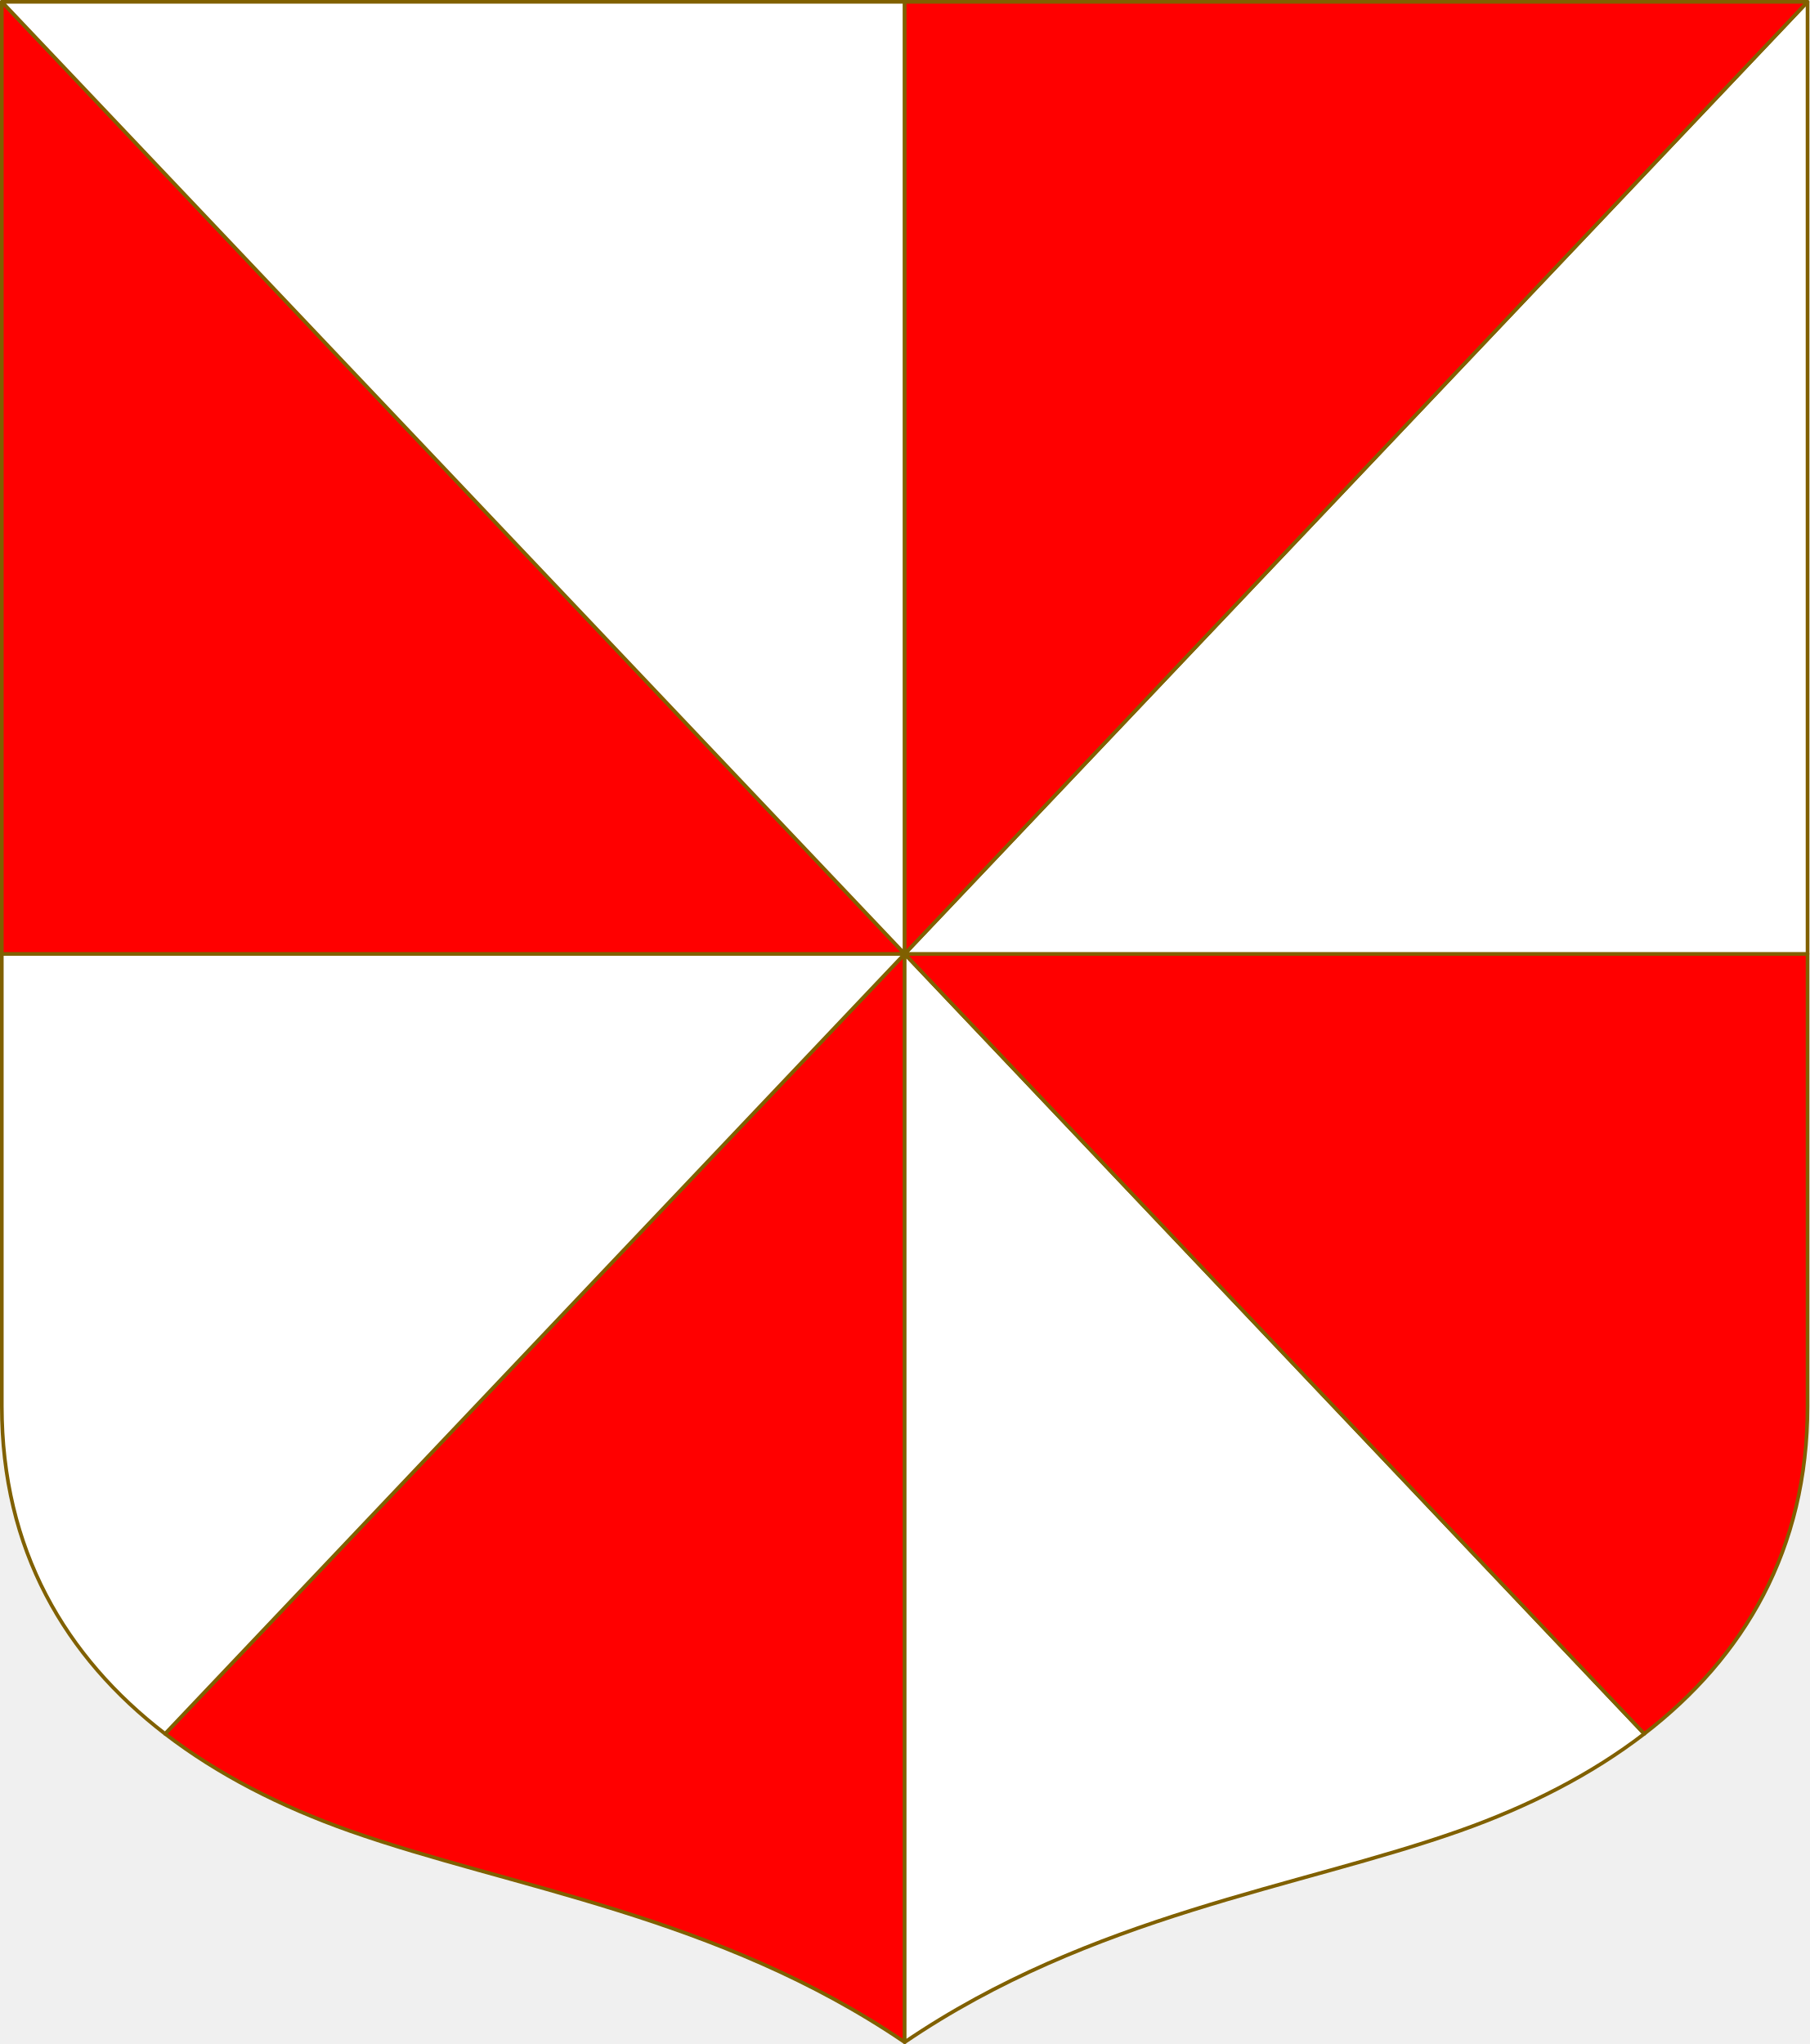
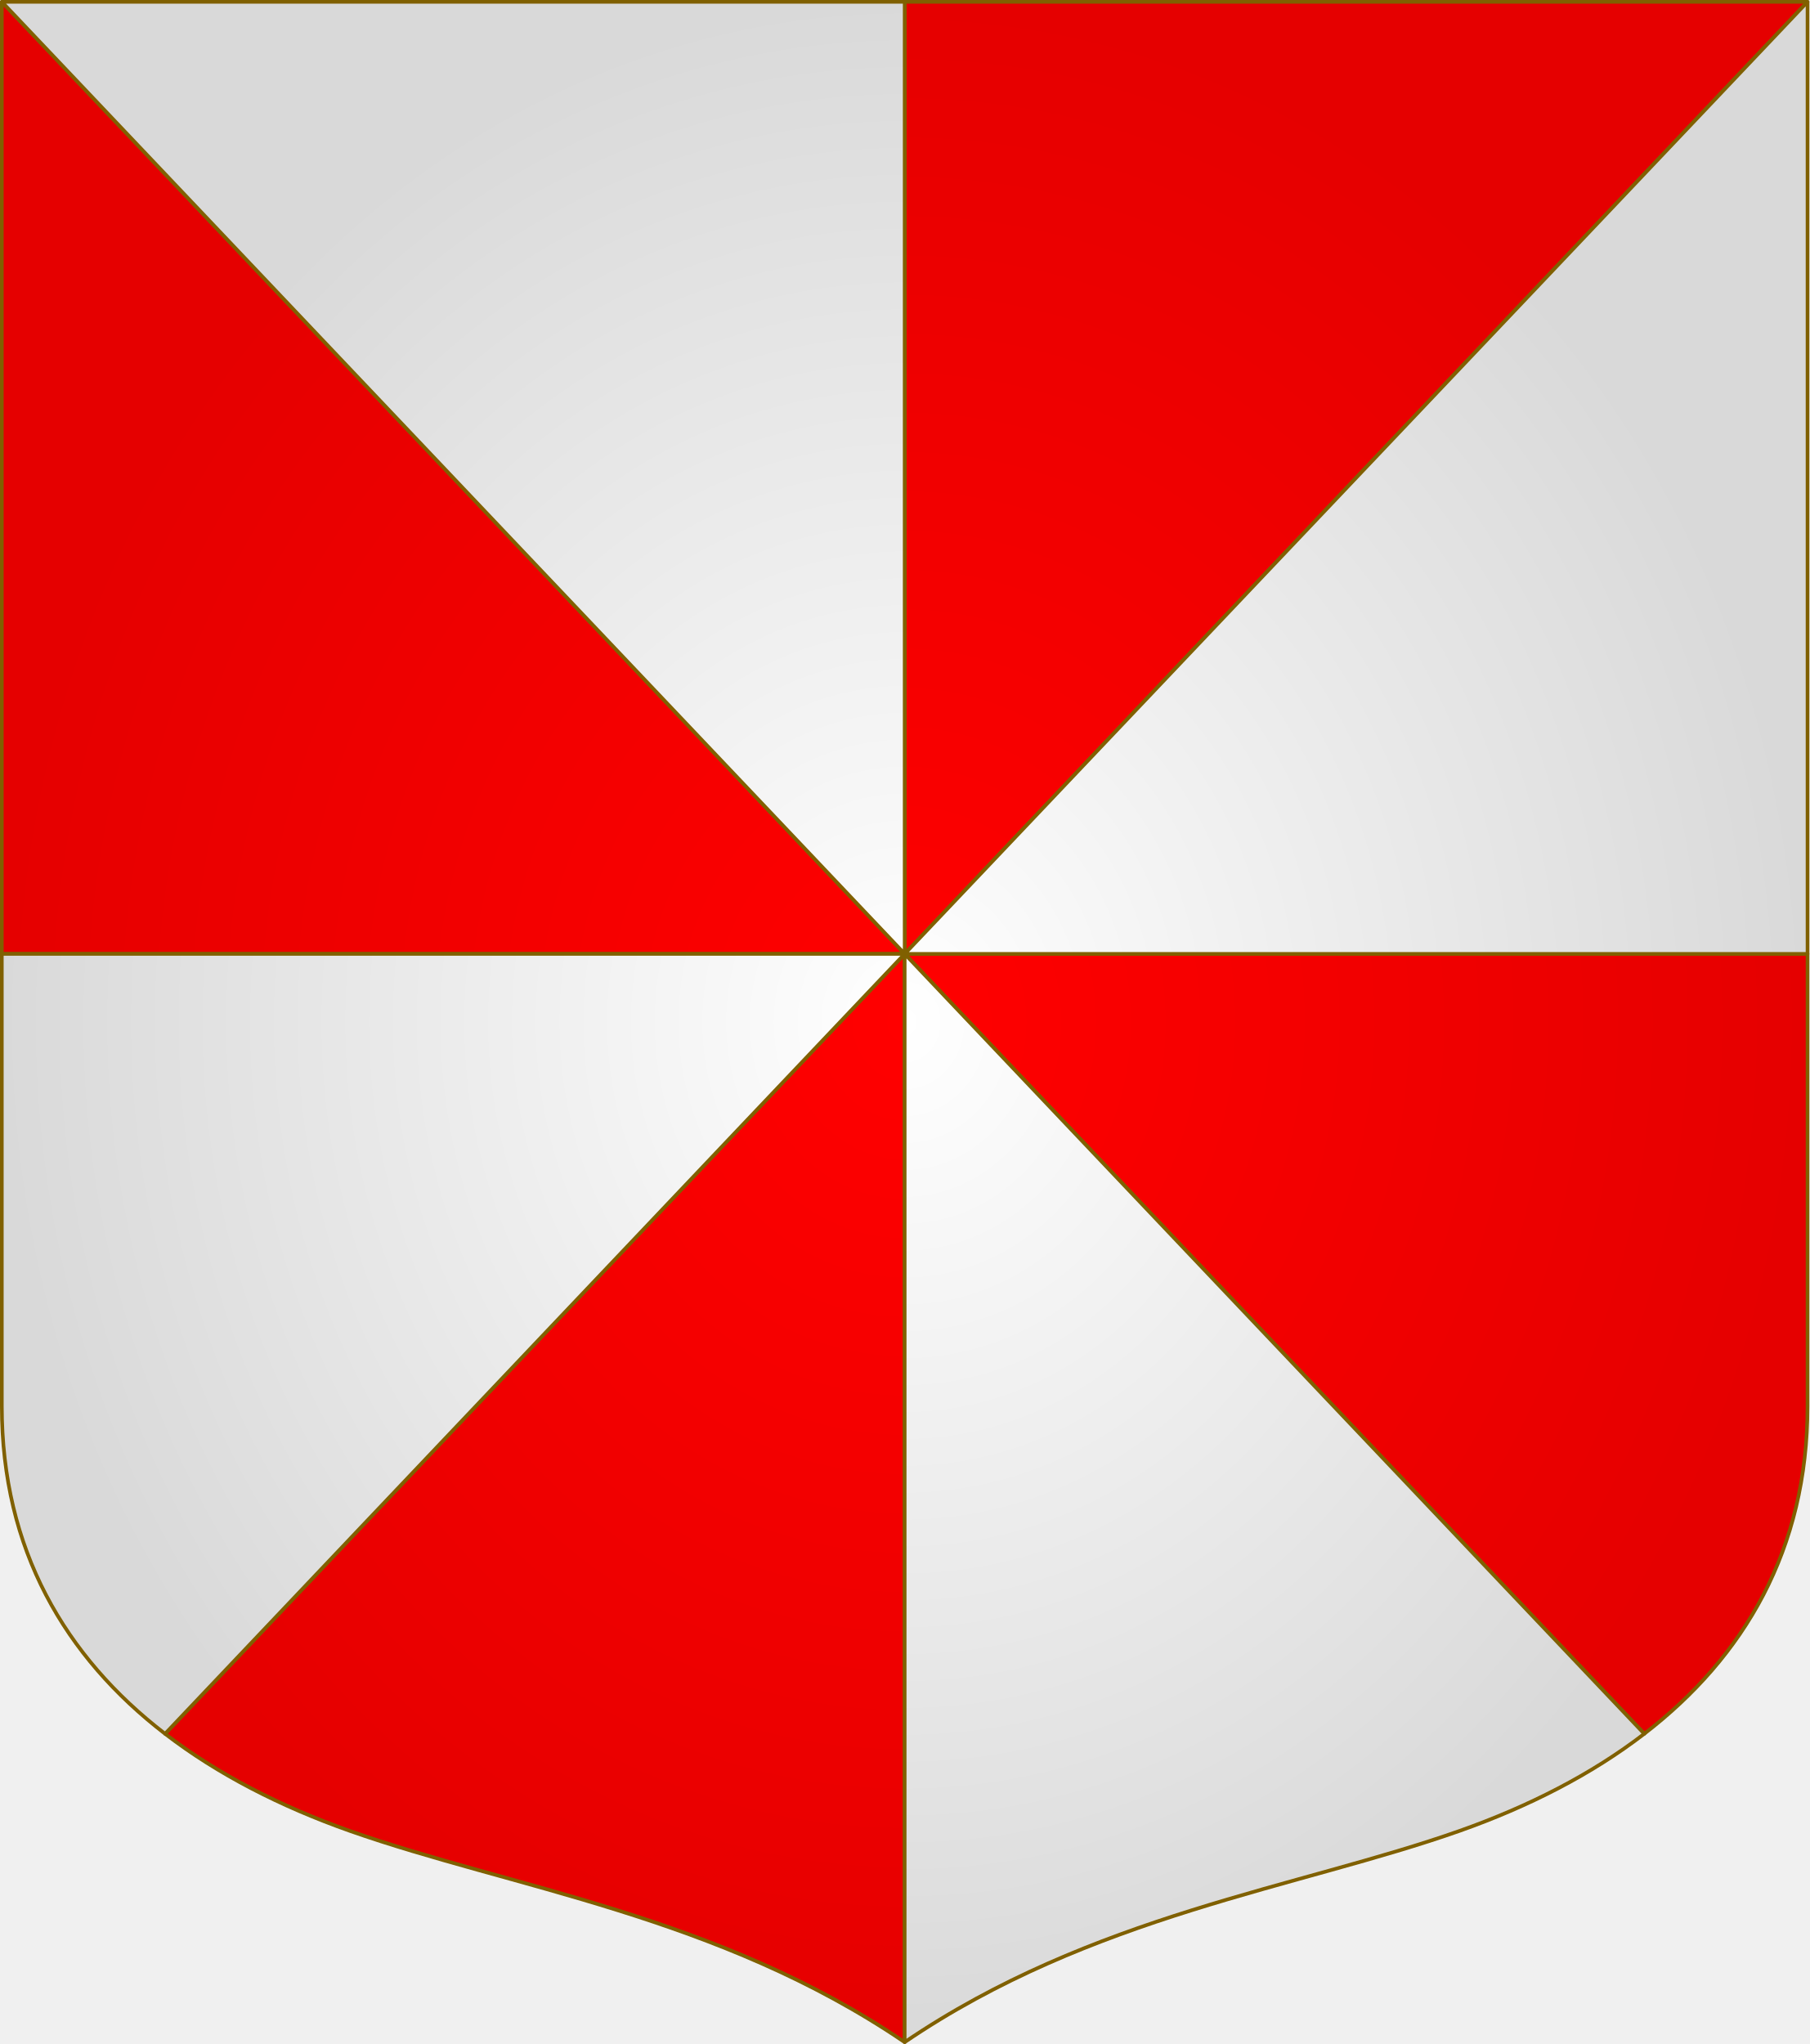
- <svg xmlns="http://www.w3.org/2000/svg" width="498.621" height="563.234" viewBox="0 0 131.927 149.022" version="1.1" id="svg8">
-   <defs id="defs2" />
+ <svg xmlns="http://www.w3.org/2000/svg" xmlns:xlink="http://www.w3.org/1999/xlink" width="498.621" height="563.234" viewBox="0 0 131.927 149.022" version="1.1" id="svg8">
+   <defs id="defs2">
+     <linearGradient id="linearGradient10">
+       <stop style="stop-color:#ffffff;stop-opacity:1;" offset="0" id="stop10" />
+       <stop style="stop-color:#d9d9d9;stop-opacity:1;" offset="1" id="stop11" />
+     </linearGradient>
+     <linearGradient id="linearGradient1">
+       <stop style="stop-color:#ff0000;stop-opacity:1;" offset="0" id="stop1" />
+       <stop style="stop-color:#e50000;stop-opacity:1;" offset="1" id="stop2" />
+     </linearGradient>
+     <radialGradient xlink:href="#linearGradient1" id="radialGradient2" cx="795.643" cy="232.078" fx="795.643" fy="232.078" r="65.963" gradientTransform="matrix(1,0,0,1.129583,0,-30.07339)" gradientUnits="userSpaceOnUse" />
+     <radialGradient xlink:href="#linearGradient10" id="radialGradient11" cx="795.643" cy="232.078" fx="795.643" fy="232.078" r="65.963" gradientTransform="matrix(1,0,0,1.129583,0,-30.07339)" gradientUnits="userSpaceOnUse" />
+   </defs>
  <g id="layer1" transform="translate(-729.6795,-157.567)">
    <g id="g13346" style="stroke:#806000;stroke-width:0.265;stroke-linecap:round;stroke-linejoin:round;stroke-miterlimit:4;stroke-dasharray:none;stroke-opacity:1" transform="translate(-129.1241,-148.843)" />
    <g id="g1072">
-       <path style="fill:#ff0000;fill-opacity:1;stroke:#806000;stroke-width:0.265;stroke-linecap:butt;stroke-linejoin:round;stroke-miterlimit:4;stroke-dasharray:none;stroke-opacity:1" d="m 795.643,227.112 -53.927,56.861 c 3.842,2.957 8.424,5.295 13.456,7.074 11.742,4.151 26.848,6.148 40.471,15.409 z" id="path1391" />
-       <path style="fill:#ffffff;fill-opacity:1;stroke:#806000;stroke-width:0.265;stroke-linecap:butt;stroke-linejoin:round;stroke-miterlimit:4;stroke-dasharray:none;stroke-opacity:1" d="m 729.812,227.112 -8e-5,32.966 c -3e-5,10.467 4.625,18.293 11.904,23.895 l 53.927,-56.861 z" id="path1393" />
-       <path id="path1401" d="m 795.643,227.112 -65.831,-69.413 -8e-5,69.413 z" style="fill:#ff0000;stroke:#806000;stroke-width:0.265;stroke-linecap:butt;stroke-linejoin:round;stroke-miterlimit:4;stroke-dasharray:none;stroke-opacity:1" />
-       <path id="path1403" d="m 795.643,227.112 53.927,56.861 c -3.842,2.957 -8.424,5.295 -13.456,7.074 -11.742,4.151 -26.848,6.148 -40.471,15.409 z" style="fill:#ffffff;fill-opacity:1;stroke:#806000;stroke-width:0.265;stroke-linecap:butt;stroke-linejoin:round;stroke-miterlimit:4;stroke-dasharray:none;stroke-opacity:1" />
-       <path id="path1405" d="m 861.474,227.112 8e-5,32.966 c 3e-5,10.467 -4.625,18.293 -11.904,23.895 l -53.927,-56.861 z" style="fill:#ff0000;stroke:#806000;stroke-width:0.265;stroke-linecap:butt;stroke-linejoin:round;stroke-miterlimit:4;stroke-dasharray:none;stroke-opacity:1" />
-       <path style="fill:#ffffff;fill-opacity:1;stroke:#806000;stroke-width:0.265;stroke-linecap:butt;stroke-linejoin:round;stroke-miterlimit:4;stroke-dasharray:none;stroke-opacity:1" d="m 795.643,227.112 65.831,-69.413 8e-5,69.413 z" id="path1407" />
-       <path id="path1409" d="m 795.643,227.112 v -69.413 l -65.831,6e-5 z" style="fill:#ffffff;fill-opacity:1;stroke:#806000;stroke-width:0.265;stroke-linecap:butt;stroke-linejoin:round;stroke-miterlimit:4;stroke-dasharray:none;stroke-opacity:1" />
-       <path style="fill:#ff0000;stroke:#806000;stroke-width:0.265;stroke-linecap:butt;stroke-linejoin:round;stroke-miterlimit:4;stroke-dasharray:none;stroke-opacity:1" d="m 795.643,227.112 v -69.413 h 65.831 z" id="path1411" />
+       <g id="g1" style="fill:url(#radialGradient2);fill-opacity:1">
+         <path style="fill:url(#radialGradient2);fill-opacity:1;stroke:#806000;stroke-width:0.265;stroke-linecap:butt;stroke-linejoin:round;stroke-miterlimit:4;stroke-dasharray:none;stroke-opacity:1" d="m 795.643,227.112 -53.927,56.861 c 3.842,2.957 8.424,5.295 13.456,7.074 11.742,4.151 26.848,6.148 40.471,15.409 z" id="path1391" />
+         <path id="path1401" d="m 795.643,227.112 -65.831,-69.413 -8e-5,69.413 z" style="fill:url(#radialGradient2);stroke:#806000;stroke-width:0.265;stroke-linecap:butt;stroke-linejoin:round;stroke-miterlimit:4;stroke-dasharray:none;stroke-opacity:1;fill-opacity:1" />
+         <path id="path1405" d="m 861.474,227.112 8e-5,32.966 c 3e-5,10.467 -4.625,18.293 -11.904,23.895 l -53.927,-56.861 z" style="fill:url(#radialGradient2);stroke:#806000;stroke-width:0.265;stroke-linecap:butt;stroke-linejoin:round;stroke-miterlimit:4;stroke-dasharray:none;stroke-opacity:1;fill-opacity:1" />
+         <path style="fill:url(#radialGradient2);stroke:#806000;stroke-width:0.265;stroke-linecap:butt;stroke-linejoin:round;stroke-miterlimit:4;stroke-dasharray:none;stroke-opacity:1;fill-opacity:1" d="m 795.643,227.112 v -69.413 h 65.831 z" id="path1411" />
+       </g>
+       <g id="g5" style="fill:url(#radialGradient11);fill-opacity:1" transform="matrix(-1,0,0,1,1591.286,0)">
+         <path style="fill:url(#radialGradient11);fill-opacity:1;stroke:#806000;stroke-width:0.265;stroke-linecap:butt;stroke-linejoin:round;stroke-miterlimit:4;stroke-dasharray:none;stroke-opacity:1" d="m 795.643,227.112 -53.927,56.861 c 3.842,2.957 8.424,5.295 13.456,7.074 11.742,4.151 26.848,6.148 40.471,15.409 z" id="path2" />
+         <path id="path3" d="m 795.643,227.112 -65.831,-69.413 -8e-5,69.413 z" style="fill:url(#radialGradient11);fill-opacity:1;stroke:#806000;stroke-width:0.265;stroke-linecap:butt;stroke-linejoin:round;stroke-miterlimit:4;stroke-dasharray:none;stroke-opacity:1" />
+         <path id="path4" d="m 861.474,227.112 8e-5,32.966 c 3e-5,10.467 -4.625,18.293 -11.904,23.895 l -53.927,-56.861 z" style="fill:url(#radialGradient11);fill-opacity:1;stroke:#806000;stroke-width:0.265;stroke-linecap:butt;stroke-linejoin:round;stroke-miterlimit:4;stroke-dasharray:none;stroke-opacity:1" />
+         <path style="fill:url(#radialGradient11);fill-opacity:1;stroke:#806000;stroke-width:0.265;stroke-linecap:butt;stroke-linejoin:round;stroke-miterlimit:4;stroke-dasharray:none;stroke-opacity:1" d="m 795.643,227.112 v -69.413 h 65.831 z" id="path5" />
+       </g>
    </g>
  </g>
</svg>
